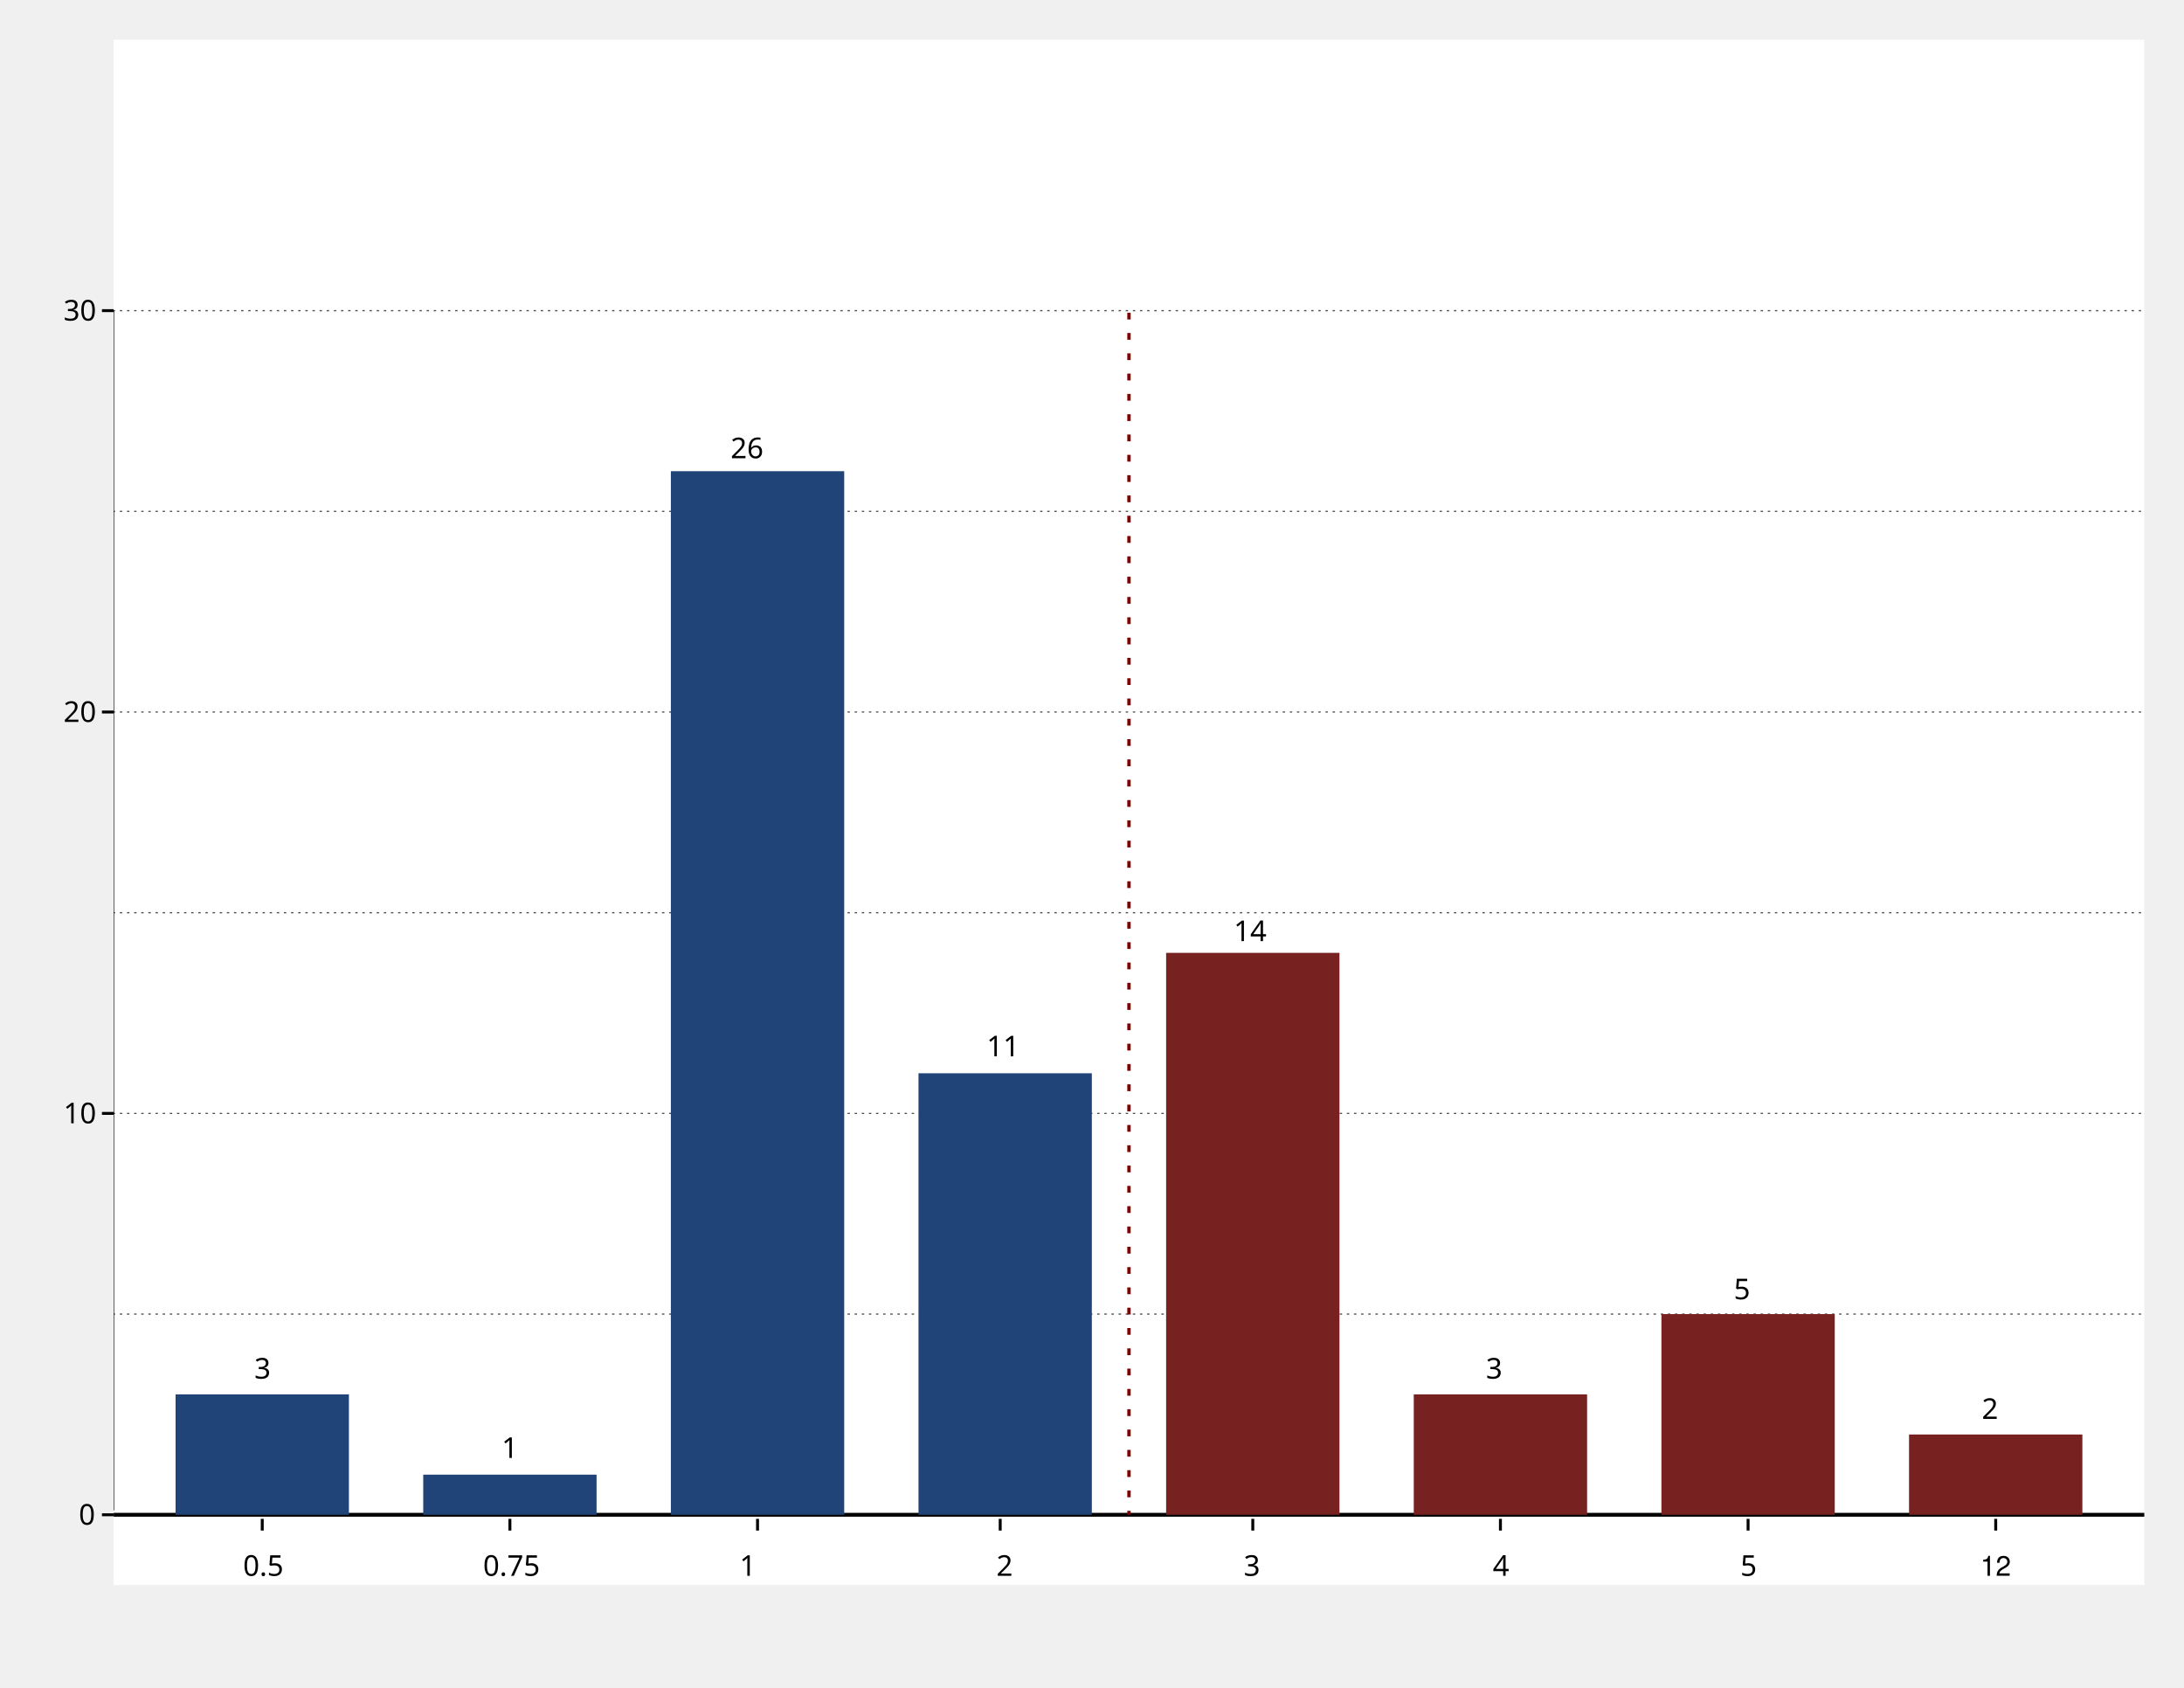
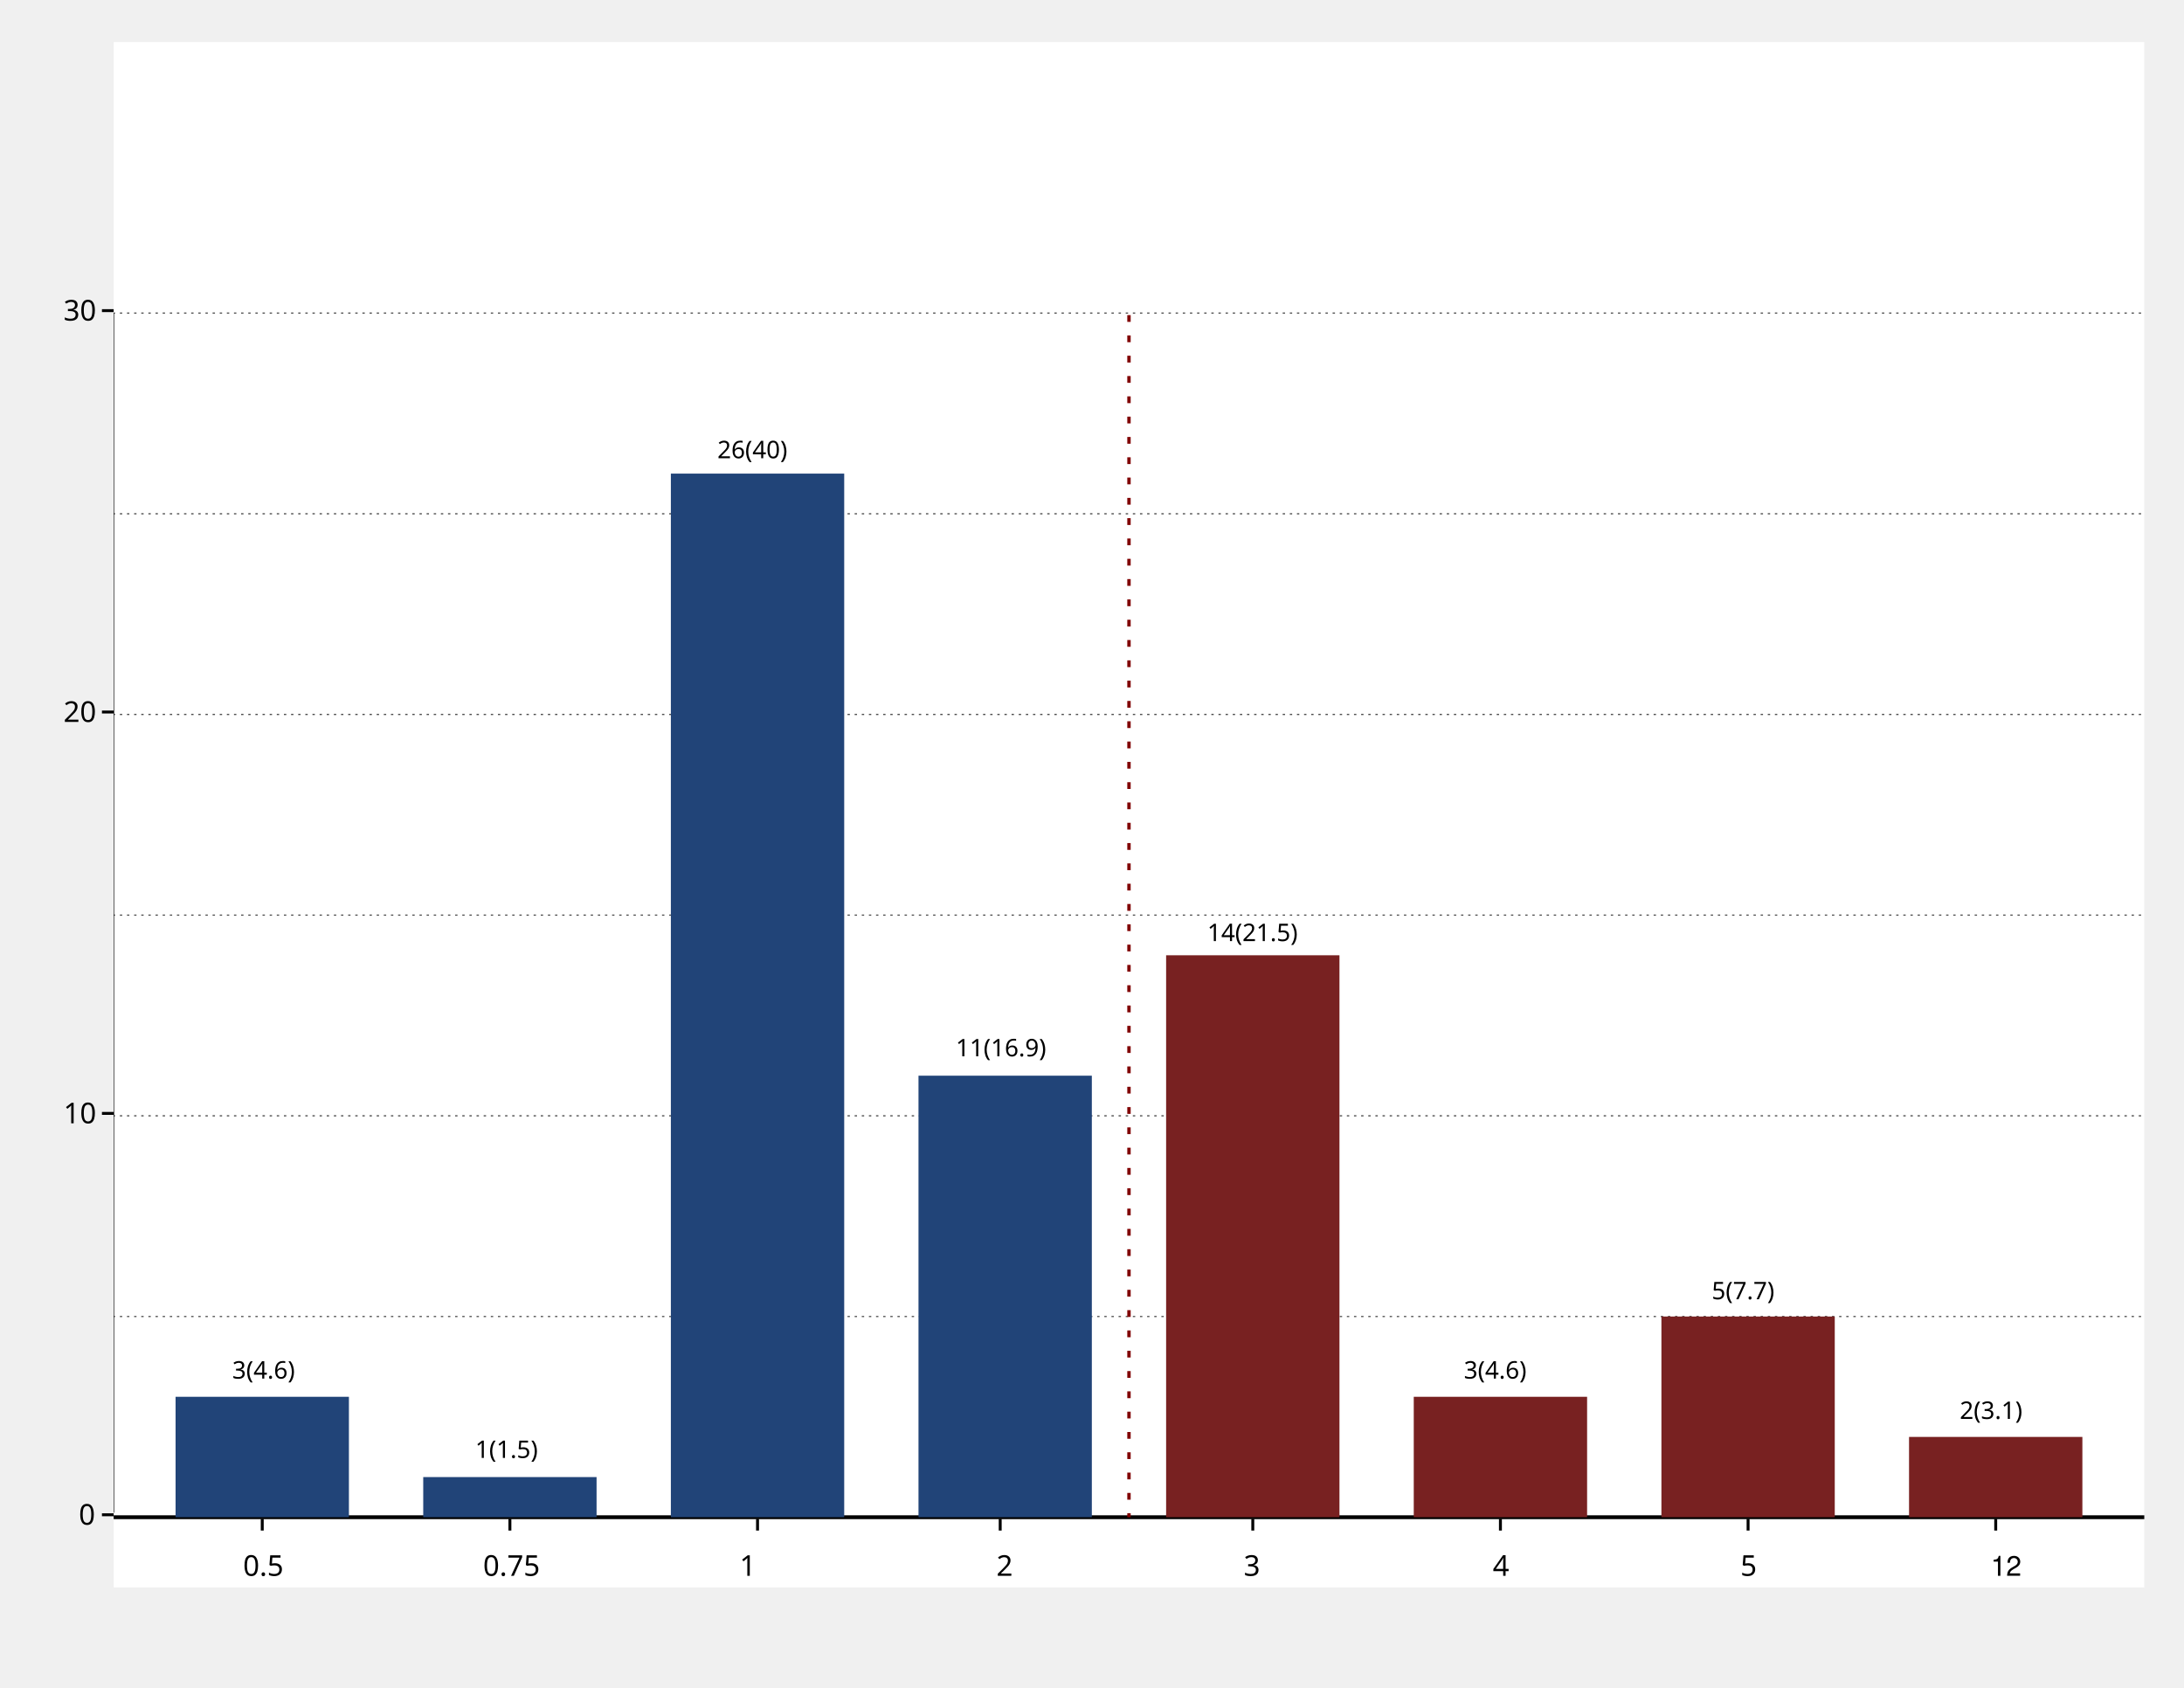
<svg xmlns="http://www.w3.org/2000/svg" id="svg4858" version="1.1" width="990" height="765" xml:space="preserve">
  <defs id="defs4862">
    <clipPath clipPathUnits="userSpaceOnUse" id="clipPath4876">
      <path d="M 0,0 792,0 792,612 0,612 0,0 z" id="path4878" />
    </clipPath>
    <clipPath clipPathUnits="userSpaceOnUse" id="clipPath4892">
      <path d="m 41.22,37.28 736.38,0 0,560.32 -736.38,0 0,-560.32 z" id="path4894" />
    </clipPath>
  </defs>
  <g id="g4866" transform="matrix(1.25,0,0,-1.25,0,765)">
    <g id="g4868" />
    <g id="g4870" />
    <g id="g4882" />
    <g id="g4884" />
    <g id="g4886" />
-     <g clip-path="url(#clipPath4892)" id="g4890">
+     <g clip-path="url(#clipPath4892)" id="g4890" transform="translate(0,-0.8780488)">
      <path id="path4896" style="fill:#ffffff;fill-opacity:1;fill-rule:nonzero;stroke:none" d="m 41.22,37.28 736.38,0 0,560.32 -736.38,0 0,-560.32 z" />
      <path id="path4898" style="fill:#4d4d4d;stroke:#4d4d4d;stroke-width:0.431;stroke-linecap:butt;stroke-linejoin:round;stroke-miterlimit:10;stroke-opacity:1;stroke-dasharray:0.862, 1.725;stroke-dashoffset:0.345" d="m 41.22,135.52 736.38,0" />
      <path id="path4900" style="fill:#4d4d4d;stroke:#4d4d4d;stroke-width:0.431;stroke-linecap:butt;stroke-linejoin:round;stroke-miterlimit:10;stroke-opacity:1;stroke-dasharray:0.862, 1.725;stroke-dashoffset:0.345" d="m 41.22,281.06 736.38,0" />
      <path id="path4902" style="fill:#4d4d4d;stroke:#4d4d4d;stroke-width:0.431;stroke-linecap:butt;stroke-linejoin:round;stroke-miterlimit:10;stroke-opacity:1;stroke-dasharray:0.862, 1.725;stroke-dashoffset:0.345" d="m 41.22,426.59 736.38,0" />
      <path id="path4906" style="fill:#000000;stroke:#000000;stroke-width:1.391;stroke-linecap:butt;stroke-linejoin:round;stroke-miterlimit:10;stroke-opacity:1;stroke-dasharray:none" d="m 41.22,62.75 736.38,0" />
      <path id="path4908" style="fill:#4d4d4d;stroke:#4d4d4d;stroke-width:0.431;stroke-linecap:butt;stroke-linejoin:round;stroke-miterlimit:10;stroke-opacity:1;stroke-dasharray:0.862, 1.725;stroke-dashoffset:0.345" d="m 41.22,208.29 736.38,0" />
      <path id="path4910" style="fill:#4d4d4d;stroke:#4d4d4d;stroke-width:0.431;stroke-linecap:butt;stroke-linejoin:round;stroke-miterlimit:10;stroke-opacity:1;stroke-dasharray:0.862, 1.725;stroke-dashoffset:0.345" d="m 41.22,353.83 736.38,0" />
      <path id="path4912" style="fill:#4d4d4d;stroke:#4d4d4d;stroke-width:0.431;stroke-linecap:butt;stroke-linejoin:round;stroke-miterlimit:10;stroke-opacity:1;stroke-dasharray:0.862, 1.725;stroke-dashoffset:0.345" d="m 41.22,499.36 736.38,0" />
      <path id="path4914" style="fill:#000000;stroke:#000000;stroke-width:1.437;stroke-linecap:butt;stroke-linejoin:round;stroke-miterlimit:10;stroke-opacity:1;stroke-dasharray:none" d="m 40.7,64.361 0,435.009" />
      <path id="path4930" style="fill:#214478;fill-opacity:1;fill-rule:nonzero;stroke:none" d="m 63.67,62.75 62.86,0 0,43.66 -62.86,0 0,-43.66 z" />
      <path id="path4932" style="fill:#214478;fill-opacity:1;fill-rule:nonzero;stroke:none" d="m 153.48,62.75 62.86,0 0,14.55 -62.86,0 0,-14.55 z" />
      <path id="path4934" style="fill:#214478;fill-opacity:1;fill-rule:nonzero;stroke:none" d="m 243.28,62.75 62.86,0 0,378.4 -62.86,0 0,-378.4 z" />
      <path id="path4936" style="fill:#214478;fill-opacity:1;fill-rule:nonzero;stroke:none" d="m 333.08,62.75 62.86,0 0,160.09 -62.86,0 0,-160.09 z" />
      <path id="path4938" style="fill:#782121;fill-opacity:1;fill-rule:nonzero;stroke:none" d="m 422.88,62.75 62.86,0 0,203.75 -62.86,0 0,-203.75 z" />
      <path id="path4940" style="fill:#782121;fill-opacity:1;fill-rule:nonzero;stroke:none" d="m 512.68,62.75 62.86,0 0,43.66 -62.86,0 0,-43.66 z" />
      <path id="path4942" style="fill:#782121;fill-opacity:1;fill-rule:nonzero;stroke:none" d="m 602.49,62.75 62.86,0 0,72.77 -62.86,0 0,-72.77 z" />
      <path id="path4944" style="fill:#782121;fill-opacity:1;fill-rule:nonzero;stroke:none" d="m 692.29,62.75 62.86,0 0,29.11 -62.86,0 0,-29.11 z" />
      <path d="m 409.41,62.726 0,435.984" style="fill:none;stroke:#800000;stroke-width:1.227;stroke-linecap:butt;stroke-linejoin:round;stroke-miterlimit:10;stroke-opacity:1;stroke-dasharray:2.454, 4.909;stroke-dashoffset:0.982" id="path5623" />
    </g>
    <g id="g4948" />
    <g id="g4950" />
    <g id="g4952">
      <text transform="matrix(1,0,0,-1,28.58,59.16)" id="text4954" style="-inkscape-font-specification:Sans;font-family:Sans;font-weight:normal;font-style:normal;font-stretch:normal;font-variant:normal;font-size:10.4px;text-anchor:start;text-align:start;writing-mode:lr;line-height:125%">
        <tspan style="fill:#000000;fill-opacity:1;fill-rule:nonzero;stroke:none;font-family:Sans;font-variant:normal;font-weight:normal;font-size:10.4px;writing-mode:lr;-inkscape-font-specification:Sans;font-style:normal;font-stretch:normal;text-anchor:start;text-align:start;line-height:125%" x="0" y="0" id="tspan4956">0</tspan>
      </text>
      <text transform="matrix(1,0,0,-1,23.02,204.7)" id="text4958" style="-inkscape-font-specification:Sans;font-family:Sans;font-weight:normal;font-style:normal;font-stretch:normal;font-variant:normal;font-size:10.4px;text-anchor:start;text-align:start;writing-mode:lr;line-height:125%">
        <tspan style="fill:#000000;fill-opacity:1;fill-rule:nonzero;stroke:none;font-family:Sans;font-variant:normal;font-weight:normal;font-size:10.4px;writing-mode:lr;-inkscape-font-specification:Sans;font-style:normal;font-stretch:normal;text-anchor:start;text-align:start;line-height:125%" x="0 5.56" y="0" id="tspan4960">10</tspan>
      </text>
      <text transform="matrix(1,0,0,-1,23.02,350.24)" id="text4962" style="-inkscape-font-specification:Sans;font-family:Sans;font-weight:normal;font-style:normal;font-stretch:normal;font-variant:normal;font-size:10.4px;text-anchor:start;text-align:start;writing-mode:lr;line-height:125%">
        <tspan style="fill:#000000;fill-opacity:1;fill-rule:nonzero;stroke:none;font-family:Sans;font-variant:normal;font-weight:normal;font-size:10.4px;writing-mode:lr;-inkscape-font-specification:Sans;font-style:normal;font-stretch:normal;text-anchor:start;text-align:start;line-height:125%" x="0 5.56" y="0" id="tspan4964">20</tspan>
      </text>
      <text transform="matrix(1,0,0,-1,23.02,495.77)" id="text4966" style="-inkscape-font-specification:Sans;font-family:Sans;font-weight:normal;font-style:normal;font-stretch:normal;font-variant:normal;font-size:10.4px;text-anchor:start;text-align:start;writing-mode:lr;line-height:125%">
        <tspan style="fill:#000000;fill-opacity:1;fill-rule:nonzero;stroke:none;font-family:Sans;font-variant:normal;font-weight:normal;font-size:10.4px;writing-mode:lr;-inkscape-font-specification:Sans;font-style:normal;font-stretch:normal;text-anchor:start;text-align:start;line-height:125%" x="0 5.56" y="0" id="tspan4968">30</tspan>
      </text>
    </g>
    <g id="g4970" />
    <g id="g4972">
      <path d="m 36.97,62.75 4.25,0" style="fill:none;stroke:#000000;stroke-opacity:1;stroke-width:1.06;stroke-linecap:butt;stroke-linejoin:round;stroke-miterlimit:10;stroke-dasharray:none" id="path4974" />
      <path d="m 36.97,208.29 4.25,0" style="fill:none;stroke:#000000;stroke-opacity:1;stroke-width:1.06;stroke-linecap:butt;stroke-linejoin:round;stroke-miterlimit:10;stroke-dasharray:none" id="path4976" />
      <path d="m 36.97,353.83 4.25,0" style="fill:none;stroke:#000000;stroke-opacity:1;stroke-width:1.06;stroke-linecap:butt;stroke-linejoin:round;stroke-miterlimit:10;stroke-dasharray:none" id="path4978" />
      <path d="m 36.97,499.36 4.25,0" style="fill:none;stroke:#000000;stroke-opacity:1;stroke-width:1.06;stroke-linecap:butt;stroke-linejoin:round;stroke-miterlimit:10;stroke-dasharray:none" id="path4980" />
    </g>
    <g id="g4982" />
    <g id="g4984" />
    <g id="g4986" />
    <g id="g4988" />
    <g id="g4990" />
    <g id="g4992" transform="translate(0,24)">
      <path d="m 95.1,33.03 0,4.25" style="fill:none;stroke:#000000;stroke-width:1.06;stroke-linecap:butt;stroke-linejoin:round;stroke-miterlimit:10;stroke-opacity:1;stroke-dasharray:none" id="path4994" />
      <path d="m 184.91,33.03 0,4.25" style="fill:none;stroke:#000000;stroke-width:1.06;stroke-linecap:butt;stroke-linejoin:round;stroke-miterlimit:10;stroke-opacity:1;stroke-dasharray:none" id="path4996" />
      <path d="m 274.71,33.03 0,4.25" style="fill:none;stroke:#000000;stroke-width:1.06;stroke-linecap:butt;stroke-linejoin:round;stroke-miterlimit:10;stroke-opacity:1;stroke-dasharray:none" id="path4998" />
      <path d="m 454.31,33.03 0,4.25" style="fill:none;stroke:#000000;stroke-width:0.004;stroke-linecap:butt;stroke-linejoin:round;stroke-miterlimit:10;stroke-opacity:1;stroke-dasharray:none" id="path5002" />
      <path d="m 544.11,33.03 0,4.25" style="fill:none;stroke:#000000;stroke-width:1.06;stroke-linecap:butt;stroke-linejoin:round;stroke-miterlimit:10;stroke-opacity:1;stroke-dasharray:none" id="path5004" />
      <path d="m 633.92,33.03 0,4.25" style="fill:none;stroke:#000000;stroke-width:1.06;stroke-linecap:butt;stroke-linejoin:round;stroke-miterlimit:10;stroke-opacity:1;stroke-dasharray:none" id="path5006" />
      <path d="m 723.72,33.03 0,4.25" style="fill:none;stroke:#000000;stroke-width:1.06;stroke-linecap:butt;stroke-linejoin:round;stroke-miterlimit:10;stroke-opacity:1;stroke-dasharray:none" id="path5008" />
      <path id="path5811" style="fill:none;stroke:#000000;stroke-width:1.06;stroke-linecap:butt;stroke-linejoin:round;stroke-miterlimit:10;stroke-opacity:1;stroke-dasharray:none" d="m 362.71,33.03 0,4.25" />
      <path d="m 454.31,33.03 0,4.25" style="fill:none;stroke:#000000;stroke-width:1.06;stroke-linecap:butt;stroke-linejoin:round;stroke-miterlimit:10;stroke-opacity:1;stroke-dasharray:none" id="path5813" />
    </g>
    <g id="g5010" />
    <text style="font-size:10.4px;font-style:normal;font-variant:normal;font-weight:normal;font-stretch:normal;text-align:start;line-height:125%;writing-mode:lr-tb;text-anchor:start;font-family:Sans;-inkscape-font-specification:Sans" id="text5014" transform="scale(1,-1)" x="88.15" y="-40.62">
      <tspan id="tspan5016" y="-40.62" x="88.15 93.71 96.49" style="font-size:10.4px;font-style:normal;font-variant:normal;font-weight:normal;font-stretch:normal;text-align:start;line-height:125%;writing-mode:lr-tb;text-anchor:start;fill:#000000;fill-opacity:1;fill-rule:nonzero;stroke:none;font-family:Sans;-inkscape-font-specification:Sans">0.5</tspan>
    </text>
    <text style="font-size:10.4px;font-style:normal;font-variant:normal;font-weight:normal;font-stretch:normal;text-align:start;line-height:125%;writing-mode:lr-tb;text-anchor:start;font-family:Sans;-inkscape-font-specification:Sans" id="text5018" transform="scale(1,-1)" x="175.18" y="-40.62">
      <tspan id="tspan5020" y="-40.62" x="175.18 180.74 183.52 189.08" style="font-size:10.4px;font-style:normal;font-variant:normal;font-weight:normal;font-stretch:normal;text-align:start;line-height:125%;writing-mode:lr-tb;text-anchor:start;fill:#000000;fill-opacity:1;fill-rule:nonzero;stroke:none;font-family:Sans;-inkscape-font-specification:Sans">0.75</tspan>
    </text>
    <text style="font-size:10.4px;font-style:normal;font-variant:normal;font-weight:normal;font-stretch:normal;text-align:start;line-height:125%;writing-mode:lr-tb;text-anchor:start;font-family:Sans;-inkscape-font-specification:Sans" id="text5022" transform="scale(1,-1)" x="268.21" y="-40.62">
      <tspan id="tspan5024" y="-40.62" x="268.21" style="font-size:10.4px;font-style:normal;font-variant:normal;font-weight:normal;font-stretch:normal;text-align:start;line-height:125%;writing-mode:lr-tb;text-anchor:start;fill:#000000;fill-opacity:1;fill-rule:nonzero;stroke:none;font-family:Sans;-inkscape-font-specification:Sans">1</tspan>
    </text>
    <text style="font-size:10.4px;font-style:normal;font-variant:normal;font-weight:normal;font-stretch:normal;text-align:start;line-height:125%;writing-mode:lr-tb;text-anchor:start;font-family:Sans;-inkscape-font-specification:Sans" id="text5026" transform="scale(1,-1)" x="361.341" y="-40.62">
      <tspan id="tspan5028" y="-40.62" x="361.341" style="font-size:10.4px;font-style:normal;font-variant:normal;font-weight:normal;font-stretch:normal;text-align:start;line-height:125%;writing-mode:lr-tb;text-anchor:start;fill:#000000;fill-opacity:1;fill-rule:nonzero;stroke:none;font-family:Sans;-inkscape-font-specification:Sans">2</tspan>
    </text>
    <text style="font-size:10.4px;font-style:normal;font-variant:normal;font-weight:normal;font-stretch:normal;text-align:start;line-height:125%;writing-mode:lr-tb;text-anchor:start;font-family:Sans;-inkscape-font-specification:Sans" id="text5030" transform="scale(1,-1)" x="451.022" y="-40.62">
      <tspan id="tspan5032" y="-40.62" x="451.022" style="font-size:10.4px;font-style:normal;font-variant:normal;font-weight:normal;font-stretch:normal;text-align:start;line-height:125%;writing-mode:lr-tb;text-anchor:start;fill:#000000;fill-opacity:1;fill-rule:nonzero;stroke:none;font-family:Sans;-inkscape-font-specification:Sans">3</tspan>
    </text>
    <text style="font-size:10.4px;font-style:normal;font-variant:normal;font-weight:normal;font-stretch:normal;text-align:start;line-height:125%;writing-mode:lr-tb;text-anchor:start;font-family:Sans;-inkscape-font-specification:Sans" id="text5034" transform="scale(1,-1)" x="541.33" y="-40.62">
      <tspan id="tspan5036" y="-40.62" x="541.33" style="font-size:10.4px;font-style:normal;font-variant:normal;font-weight:normal;font-stretch:normal;text-align:start;line-height:125%;writing-mode:lr-tb;text-anchor:start;fill:#000000;fill-opacity:1;fill-rule:nonzero;stroke:none;font-family:Sans;-inkscape-font-specification:Sans">4</tspan>
    </text>
    <text style="font-size:10.4px;font-style:normal;font-variant:normal;font-weight:normal;font-stretch:normal;text-align:start;line-height:125%;writing-mode:lr-tb;text-anchor:start;font-family:Sans;-inkscape-font-specification:Sans" id="text5038" transform="scale(1,-1)" x="631.14" y="-40.62">
      <tspan id="tspan5040" y="-40.62" x="631.14" style="font-size:10.4px;font-style:normal;font-variant:normal;font-weight:normal;font-stretch:normal;text-align:start;line-height:125%;writing-mode:lr-tb;text-anchor:start;fill:#000000;fill-opacity:1;fill-rule:nonzero;stroke:none;font-family:Sans;-inkscape-font-specification:Sans">5</tspan>
    </text>
-     <text id="text5042" transform="scale(1,-1)" x="718.16" y="-40.62">
-       <tspan id="tspan5044" y="-40.62" x="718.16 723.72" style="font-size:10px;font-variant:normal;font-weight:normal;writing-mode:lr-tb;fill:#000000;fill-opacity:1;fill-rule:nonzero;stroke:none;font-family:Helvetica;-inkscape-font-specification:Helvetica">12</tspan>
+     <text id="text5042" transform="scale(1,-1)" x="721.945" y="-40.62">
+       <tspan id="tspan5044" y="-40.62" x="721.945 727.505" style="font-size:10px;font-variant:normal;font-weight:normal;writing-mode:lr-tb;fill:#000000;fill-opacity:1;fill-rule:nonzero;stroke:none;font-family:Helvetica;-inkscape-font-specification:Helvetica">12</tspan>
    </text>
-     <text y="-112.13" x="92.229" transform="scale(1,-1)" id="text5712" style="font-size:10.4px;font-style:normal;font-variant:normal;font-weight:normal;font-stretch:normal;text-align:start;line-height:125%;writing-mode:lr-tb;text-anchor:start;font-family:Sans;-inkscape-font-specification:Sans">
-       <tspan id="tspan5795" x="92.229" y="-112.13">3</tspan>
+     <text y="-112.13" x="84.229" transform="scale(1,-1)" id="text5712" style="font-size:8.8px;font-style:normal;font-variant:normal;font-weight:normal;font-stretch:normal;text-align:start;line-height:125%;writing-mode:lr-tb;text-anchor:start;font-family:Sans;-inkscape-font-specification:Sans">
+       <tspan id="tspan3921" x="84.229" y="-112.13">3(4.6)</tspan>
    </text>
-     <text style="font-size:10.4px;font-style:normal;font-variant:normal;font-weight:normal;font-stretch:normal;text-align:start;line-height:125%;writing-mode:lr-tb;text-anchor:start;font-family:Sans;-inkscape-font-specification:Sans" id="text5716" transform="scale(1,-1)" x="181.927" y="-83.362">
-       <tspan id="tspan5797" x="181.927" y="-83.362">1</tspan>
+     <text style="font-size:8.8px;font-style:normal;font-variant:normal;font-weight:normal;font-stretch:normal;text-align:start;line-height:125%;writing-mode:lr-tb;text-anchor:start;font-family:Sans;-inkscape-font-specification:Sans" id="text5716" transform="scale(1,-1)" x="172.327" y="-83.362">
+       <tspan id="tspan3923" x="172.327" y="-83.362">1(1.5)</tspan>
    </text>
-     <text y="-445.845" x="264.937" transform="scale(1,-1)" id="text5720" style="font-size:10.4px;font-style:normal;font-variant:normal;font-weight:normal;font-stretch:normal;text-align:start;line-height:125%;writing-mode:lr-tb;text-anchor:start;font-family:Sans;-inkscape-font-specification:Sans">
-       <tspan id="tspan5799" x="264.937" y="-445.845">26</tspan>
+     <text y="-445.845" x="260.137" transform="scale(1,-1)" id="text5720" style="font-size:8.8px;font-style:normal;font-variant:normal;font-weight:normal;font-stretch:normal;text-align:start;line-height:125%;writing-mode:lr-tb;text-anchor:start;font-family:Sans;-inkscape-font-specification:Sans">
+       <tspan id="tspan3925" x="260.137" y="-445.845">26(40)</tspan>
    </text>
-     <text style="font-size:10.4px;font-style:normal;font-variant:normal;font-weight:normal;font-stretch:normal;text-align:start;line-height:125%;writing-mode:lr-tb;text-anchor:start;font-family:Sans;-inkscape-font-specification:Sans" id="text5724" transform="scale(1,-1)" x="357.799" y="-228.98">
-       <tspan id="tspan5801" x="357.799" y="-228.98">11</tspan>
+     <text style="font-size:8.8px;font-style:normal;font-variant:normal;font-weight:normal;font-stretch:normal;text-align:start;line-height:125%;writing-mode:lr-tb;text-anchor:start;font-family:Sans;-inkscape-font-specification:Sans" id="text5724" transform="scale(1,-1)" x="346.599" y="-228.98">
+       <tspan id="tspan3927" x="346.599" y="-228.98">11(16.9)</tspan>
    </text>
-     <text y="-270.768" x="447.411" transform="scale(1,-1)" id="text5728" style="font-size:10.4px;font-style:normal;font-variant:normal;font-weight:normal;font-stretch:normal;text-align:start;line-height:125%;writing-mode:lr-tb;text-anchor:start;font-family:Sans;-inkscape-font-specification:Sans">
-       <tspan id="tspan5803" x="447.411" y="-270.768">14</tspan>
+     <text y="-270.768" x="437.811" transform="scale(1,-1)" id="text5728" style="font-size:8.8px;font-style:normal;font-variant:normal;font-weight:normal;font-stretch:normal;text-align:start;line-height:125%;writing-mode:lr-tb;text-anchor:start;font-family:Sans;-inkscape-font-specification:Sans">
+       <tspan id="tspan3929" x="437.811" y="-270.768">14(21.5)</tspan>
    </text>
-     <text style="font-size:10.4px;font-style:normal;font-variant:normal;font-weight:normal;font-stretch:normal;text-align:start;line-height:125%;writing-mode:lr-tb;text-anchor:start;font-family:Sans;-inkscape-font-specification:Sans" id="text5732" transform="scale(1,-1)" x="538.856" y="-112.13">
-       <tspan id="tspan5805" x="538.856" y="-112.13">3</tspan>
+     <text style="font-size:8.8px;font-style:normal;font-variant:normal;font-weight:normal;font-stretch:normal;text-align:start;line-height:125%;writing-mode:lr-tb;text-anchor:start;font-family:Sans;-inkscape-font-specification:Sans" id="text5732" transform="scale(1,-1)" x="530.856" y="-112.13">
+       <tspan id="tspan3931" x="530.856" y="-112.13">3(4.6)</tspan>
    </text>
-     <text y="-140.899" x="628.742" transform="scale(1,-1)" id="text5736" style="font-size:10.4px;font-style:normal;font-variant:normal;font-weight:normal;font-stretch:normal;text-align:start;line-height:125%;writing-mode:lr-tb;text-anchor:start;font-family:Sans;-inkscape-font-specification:Sans">
-       <tspan id="tspan5807" x="628.742" y="-140.899">5</tspan>
+     <text y="-140.899" x="620.742" transform="scale(1,-1)" id="text5736" style="font-size:8.8px;font-style:normal;font-variant:normal;font-weight:normal;font-stretch:normal;text-align:start;line-height:125%;writing-mode:lr-tb;text-anchor:start;font-family:Sans;-inkscape-font-specification:Sans">
+       <tspan id="tspan3933" x="620.742" y="-140.899">5(7.7)</tspan>
    </text>
-     <text style="font-size:10.4px;font-style:normal;font-variant:normal;font-weight:normal;font-stretch:normal;text-align:start;line-height:125%;writing-mode:lr-tb;text-anchor:start;font-family:Sans;-inkscape-font-specification:Sans" id="text5740" transform="scale(1,-1)" x="718.674" y="-97.511">
-       <tspan id="tspan5809" x="718.674" y="-97.511">2</tspan>
+     <text style="font-size:8.8px;font-style:normal;font-variant:normal;font-weight:normal;font-stretch:normal;text-align:start;line-height:125%;writing-mode:lr-tb;text-anchor:start;font-family:Sans;-inkscape-font-specification:Sans" id="text5740" transform="scale(1,-1)" x="710.674" y="-97.511">
+       <tspan id="tspan3935" x="710.674" y="-97.511">2(3.1)</tspan>
    </text>
    <g id="g5046" />
    <g id="g5048" />
    <g id="g5050" />
    <g id="g5052" />
    <g id="g5054" />
    <g id="g5060" />
    <g id="g5068" />
    <g id="g5070" />
    <g id="g5072" />
    <g id="g5074" />
-     <flowRoot xml:space="preserve" id="flowRoot4004" style="font-size:14px;font-style:normal;font-variant:normal;font-weight:normal;font-stretch:normal;text-align:start;line-height:125%;letter-spacing:0px;word-spacing:0px;writing-mode:lr-tb;text-anchor:start;fill:#000000;fill-opacity:1;stroke:none;font-family:Sans;-inkscape-font-specification:Sans" transform="matrix(0.8,0,0,-0.8,192.6781,246.5386)">
-       <flowRegion id="flowRegion4006">
-         <rect id="rect4008" width="218.415" height="19.756" x="151.463" y="273.293" style="font-size:14px;font-style:normal;font-variant:normal;font-weight:normal;font-stretch:normal;text-align:start;line-height:125%;writing-mode:lr-tb;text-anchor:start;font-family:Sans;-inkscape-font-specification:Sans" />
-       </flowRegion>
-       <flowPara id="flowPara4010">Duration of Stock-out(months)</flowPara>
-     </flowRoot>
-     <flowRoot transform="matrix(0,0.8,0.8,0,-217.1458,155.9508)" style="font-size:14px;font-style:normal;font-variant:normal;font-weight:normal;font-stretch:normal;text-align:start;line-height:125%;letter-spacing:0px;word-spacing:0px;writing-mode:lr-tb;text-anchor:start;fill:#000000;fill-opacity:1;stroke:none;font-family:Sans;-inkscape-font-specification:Sans" id="flowRoot4012" xml:space="preserve">
-       <flowRegion id="flowRegion4014">
-         <rect style="font-size:14px;font-style:normal;font-variant:normal;font-weight:normal;font-stretch:normal;text-align:start;line-height:125%;writing-mode:lr-tb;text-anchor:start;font-family:Sans;-inkscape-font-specification:Sans" y="273.293" x="151.463" height="19.756" width="218.415" id="rect4016" />
-       </flowRegion>
-       <flowPara id="flowPara4020">Frequency</flowPara>
-     </flowRoot>
-     <flowRoot xml:space="preserve" id="flowRoot5353" style="font-size:40px;font-style:normal;font-weight:normal;line-height:125%;letter-spacing:0px;word-spacing:0px;fill:#000000;fill-opacity:1;stroke:none;font-family:Sans" transform="matrix(0.8,0,0,-0.8,16.35311,592.8286)">
+     <flowRoot xml:space="preserve" id="flowRoot5353" style="font-size:40px;font-style:normal;font-weight:normal;line-height:125%;letter-spacing:0px;word-spacing:0px;fill:#000000;fill-opacity:1;stroke:none;font-family:Sans" transform="matrix(0.8,0,0,-0.8,32.35311,592.8286)">
      <flowRegion id="flowRegion5355">
        <rect id="rect5357" width="324.878" height="46.098" x="645.366" y="705.732" />
      </flowRegion>
      <flowPara id="flowPara5359" style="font-size:10px;font-style:normal;font-variant:normal;font-weight:normal;font-stretch:normal;text-align:start;line-height:125%;writing-mode:lr-tb;text-anchor:start;font-family:Sans;-inkscape-font-specification:Sans">Authors: David S Opoku &amp; Benjamin Schreiber | Jan 2014</flowPara>
      <flowPara style="font-size:10px;font-style:normal;font-variant:normal;font-weight:normal;font-stretch:normal;text-align:start;line-height:125%;writing-mode:lr-tb;text-anchor:start;font-family:Sans;-inkscape-font-specification:Sans" id="flowPara5363">Data source: Joint Reporting Form | Patrick Lydon</flowPara>
      <flowPara style="font-size:10px;font-style:normal;font-variant:normal;font-weight:normal;font-stretch:normal;text-align:start;line-height:125%;writing-mode:lr-tb;text-anchor:start;font-family:Sans;-inkscape-font-specification:Sans" id="flowPara5361" />
    </flowRoot>
-     <flowRoot xml:space="preserve" id="flowRoot4381" style="font-size:18.915px;font-style:normal;font-variant:normal;font-weight:normal;font-stretch:normal;text-align:start;line-height:125%;letter-spacing:0px;word-spacing:0px;writing-mode:lr-tb;text-anchor:start;fill:#000000;fill-opacity:1;stroke:none;font-family:Sans;-inkscape-font-specification:Sans" transform="matrix(0.8883488,0,0,-0.844385,97.73499,158.6118)">
-       <flowRegion id="flowRegion4383">
-         <rect id="rect4385" width="880.517" height="52.972" x="-65.593" y="-450.537" style="font-size:18.915px;font-style:normal;font-variant:normal;font-weight:normal;font-stretch:normal;text-align:start;line-height:125%;writing-mode:lr-tb;text-anchor:start;fill:#000000;font-family:Sans;-inkscape-font-specification:Sans" />
-       </flowRegion>
-       <flowPara id="flowPara4387" style="font-size:18.915px;font-weight:bold">Distribution of DTP Stock-out duration at national level reported in 72 GAVI-eligible countries, 2005-2012.</flowPara>
-     </flowRoot>
-     <flowRoot xml:space="preserve" id="flowRoot5853" style="font-size:40px;font-style:normal;font-weight:normal;line-height:125%;letter-spacing:0px;word-spacing:0px;fill:#000000;fill-opacity:1;stroke:none;font-family:Sans" transform="matrix(0.8,0,0,-0.8,3.2,610.4)">
-       <flowRegion id="flowRegion5855">
-         <rect id="rect5857" width="470.462" height="60.605" x="514.632" y="247.287" />
-       </flowRegion>
-       <flowPara id="flowPara5859" style="font-size:16px">As 3 months worth of vaccines are provided on each  delivery, SOs lasting for 3 or more months are considered <flowSpan style="font-size:16px;font-weight:bold;fill:#800000" id="flowSpan5861">HIGH RISK</flowSpan>.</flowPara>
-     </flowRoot>
  </g>
</svg>
